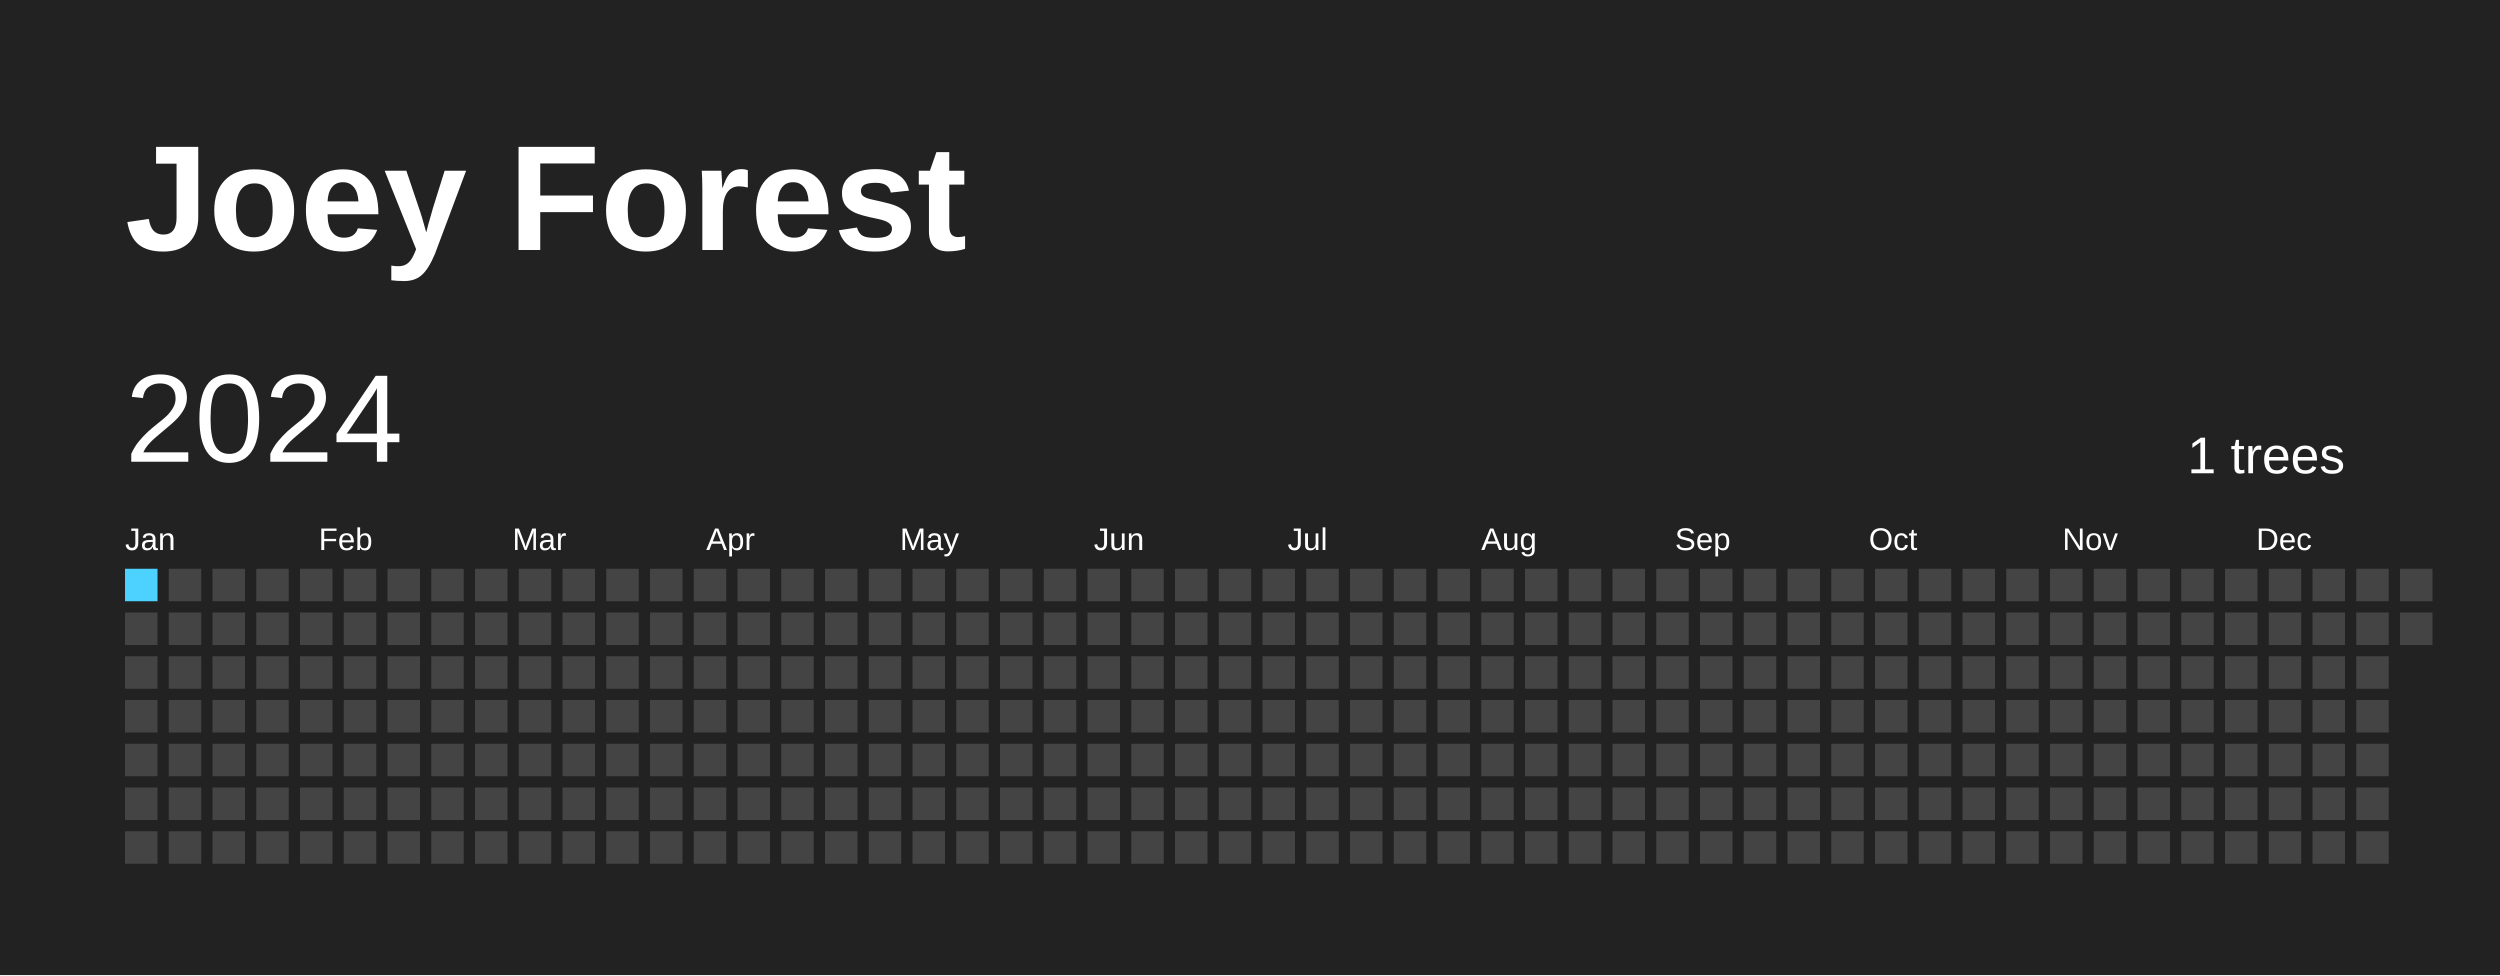
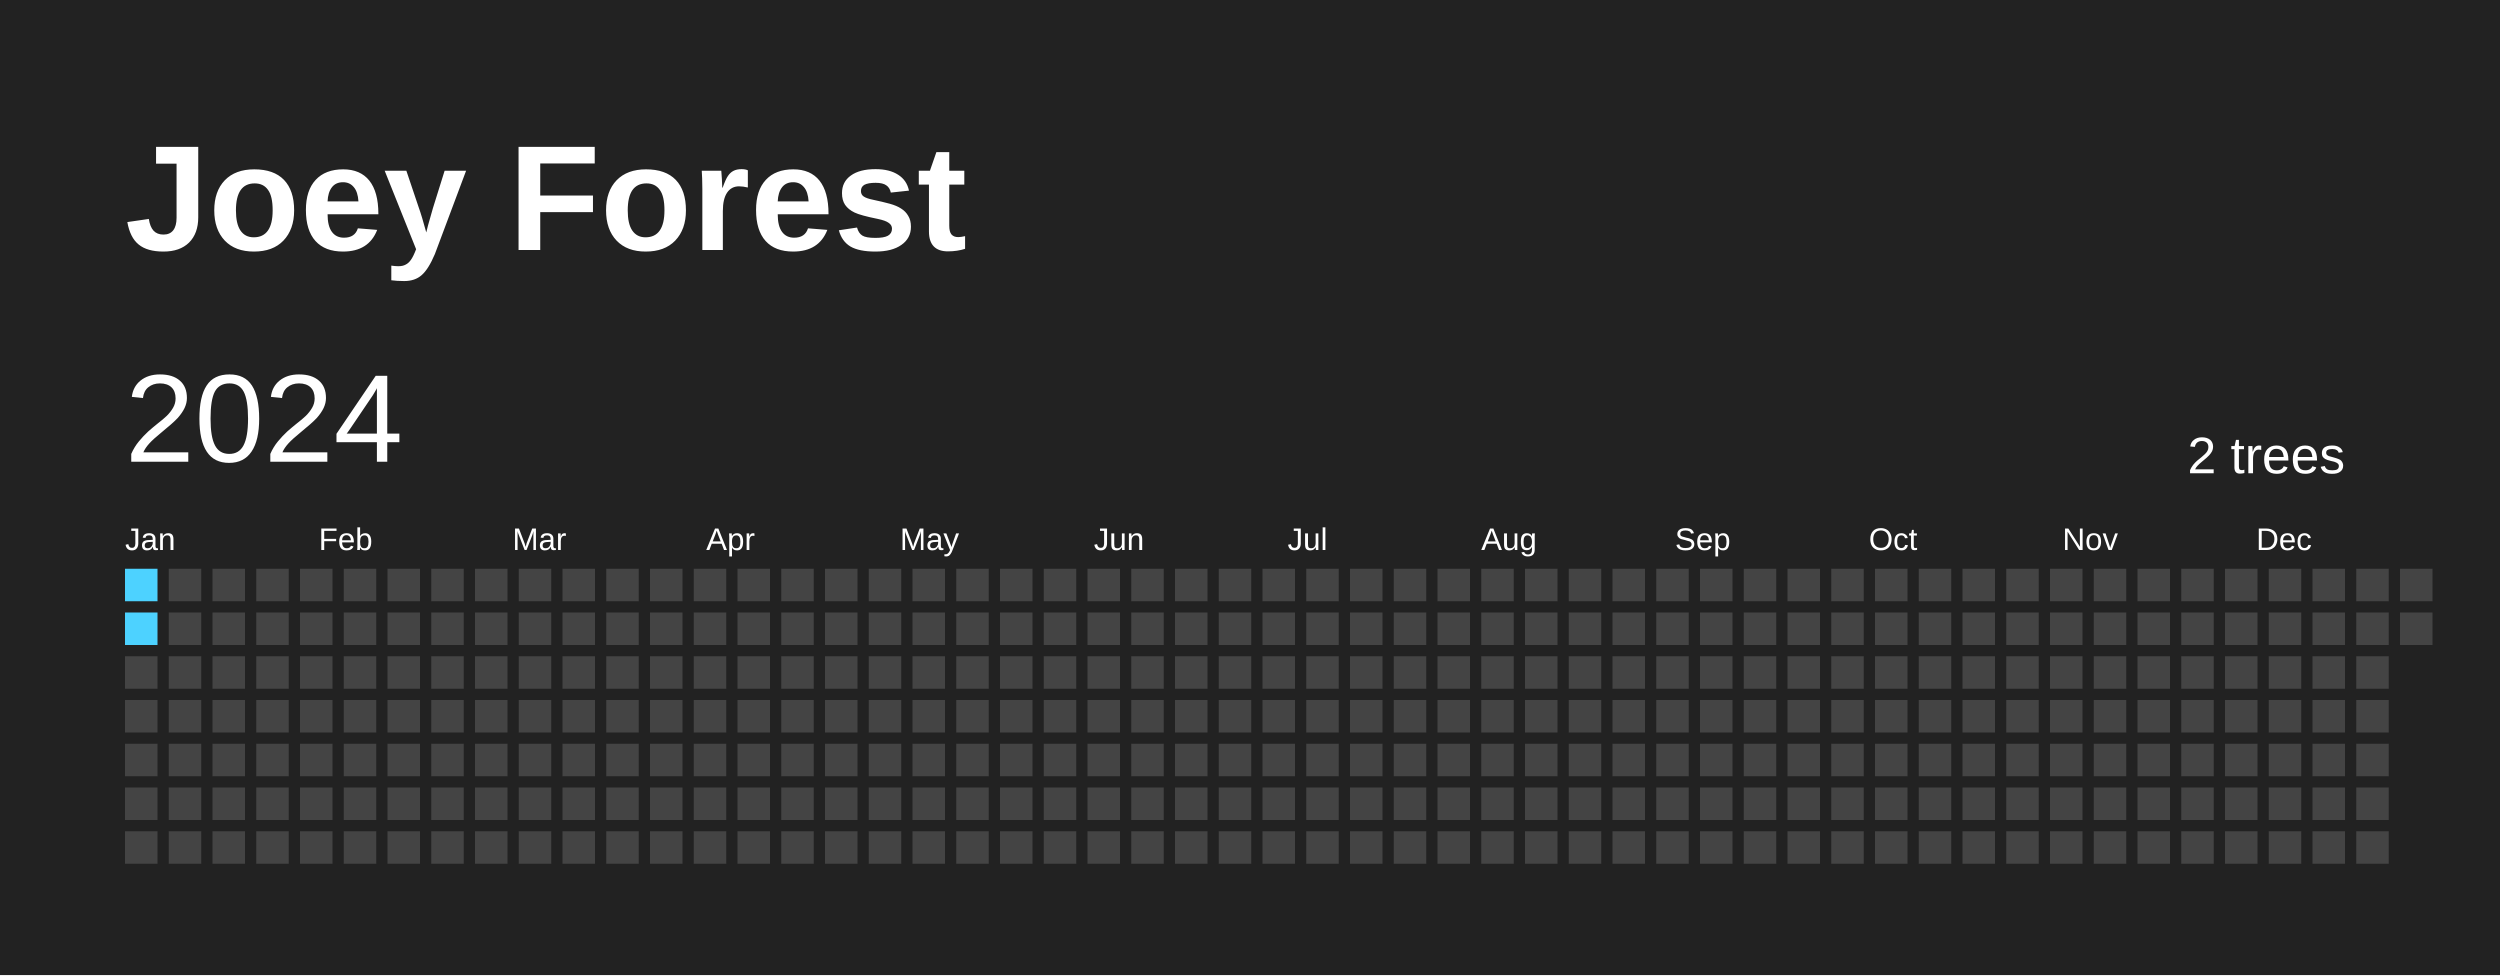
<svg xmlns="http://www.w3.org/2000/svg" baseProfile="full" height="78mm" version="1.1" viewBox="0,0,200,78" width="200mm">
  <defs />
  <rect fill="#222222" height="78" width="200" x="0" y="0" />
  <text fill="#FFFFFF" style="font-size:12px; font-family:Arial; font-weight:bold;" x="10" y="20">Joey Forest</text>
  <text dominant-baseline="hanging" fill="#FFFFFF" style="font-size:10.0px; font-family:Arial;" x="10" y="30">2024</text>
-   <text dominant-baseline="hanging" fill="#FFFFFF" style="font-size:4.125px; font-family:Arial;" x="175" y="35">1 trees</text>
+   <text dominant-baseline="hanging" fill="#FFFFFF" style="font-size:4.125px; font-family:Arial;" x="175" y="35">2 trees</text>
  <text fill="#FFFFFF" style="font-size:2.5px; font-family:Arial" x="10.0" y="44">Jan</text>
  <text fill="#FFFFFF" style="font-size:2.5px; font-family:Arial" x="25.5" y="44">Feb</text>
  <text fill="#FFFFFF" style="font-size:2.5px; font-family:Arial" x="41.0" y="44">Mar</text>
  <text fill="#FFFFFF" style="font-size:2.5px; font-family:Arial" x="56.5" y="44">Apr</text>
  <text fill="#FFFFFF" style="font-size:2.5px; font-family:Arial" x="72.0" y="44">May</text>
  <text fill="#FFFFFF" style="font-size:2.5px; font-family:Arial" x="87.5" y="44">Jun</text>
  <text fill="#FFFFFF" style="font-size:2.5px; font-family:Arial" x="103.0" y="44">Jul</text>
  <text fill="#FFFFFF" style="font-size:2.5px; font-family:Arial" x="118.5" y="44">Aug</text>
  <text fill="#FFFFFF" style="font-size:2.5px; font-family:Arial" x="134.0" y="44">Sep</text>
  <text fill="#FFFFFF" style="font-size:2.5px; font-family:Arial" x="149.5" y="44">Oct</text>
  <text fill="#FFFFFF" style="font-size:2.5px; font-family:Arial" x="165.0" y="44">Nov</text>
  <text fill="#FFFFFF" style="font-size:2.5px; font-family:Arial" x="180.5" y="44">Dec</text>
  <rect fill="#4DD2FF" height="2.6" width="2.6" x="10.0" y="45.5" />
-   <rect fill="#444444" height="2.6" width="2.6" x="10.0" y="49.0" />
+   <rect fill="#4DD2FF" height="2.6" width="2.6" x="10.0" y="49.0" />
  <rect fill="#444444" height="2.6" width="2.6" x="10.0" y="52.5" />
  <rect fill="#444444" height="2.6" width="2.6" x="10.0" y="56.0" />
  <rect fill="#444444" height="2.6" width="2.6" x="10.0" y="59.5" />
  <rect fill="#444444" height="2.6" width="2.6" x="10.0" y="63.0" />
  <rect fill="#444444" height="2.6" width="2.6" x="10.0" y="66.5" />
  <rect fill="#444444" height="2.6" width="2.6" x="13.5" y="45.5" />
  <rect fill="#444444" height="2.6" width="2.6" x="13.5" y="49.0" />
  <rect fill="#444444" height="2.6" width="2.6" x="13.5" y="52.5" />
  <rect fill="#444444" height="2.6" width="2.6" x="13.5" y="56.0" />
  <rect fill="#444444" height="2.6" width="2.6" x="13.5" y="59.5" />
  <rect fill="#444444" height="2.6" width="2.6" x="13.5" y="63.0" />
  <rect fill="#444444" height="2.6" width="2.6" x="13.5" y="66.5" />
  <rect fill="#444444" height="2.6" width="2.6" x="17.0" y="45.5" />
  <rect fill="#444444" height="2.6" width="2.6" x="17.0" y="49.0" />
  <rect fill="#444444" height="2.6" width="2.6" x="17.0" y="52.5" />
  <rect fill="#444444" height="2.6" width="2.6" x="17.0" y="56.0" />
  <rect fill="#444444" height="2.6" width="2.6" x="17.0" y="59.5" />
  <rect fill="#444444" height="2.6" width="2.6" x="17.0" y="63.0" />
  <rect fill="#444444" height="2.6" width="2.6" x="17.0" y="66.5" />
  <rect fill="#444444" height="2.6" width="2.6" x="20.5" y="45.5" />
  <rect fill="#444444" height="2.6" width="2.6" x="20.5" y="49.0" />
  <rect fill="#444444" height="2.6" width="2.6" x="20.5" y="52.5" />
  <rect fill="#444444" height="2.6" width="2.6" x="20.5" y="56.0" />
  <rect fill="#444444" height="2.6" width="2.6" x="20.5" y="59.5" />
  <rect fill="#444444" height="2.6" width="2.6" x="20.5" y="63.0" />
  <rect fill="#444444" height="2.6" width="2.6" x="20.5" y="66.5" />
  <rect fill="#444444" height="2.6" width="2.6" x="24.0" y="45.5" />
  <rect fill="#444444" height="2.6" width="2.6" x="24.0" y="49.0" />
  <rect fill="#444444" height="2.6" width="2.6" x="24.0" y="52.5" />
  <rect fill="#444444" height="2.6" width="2.6" x="24.0" y="56.0" />
  <rect fill="#444444" height="2.6" width="2.6" x="24.0" y="59.5" />
  <rect fill="#444444" height="2.6" width="2.6" x="24.0" y="63.0" />
  <rect fill="#444444" height="2.6" width="2.6" x="24.0" y="66.5" />
  <rect fill="#444444" height="2.6" width="2.6" x="27.5" y="45.5" />
  <rect fill="#444444" height="2.6" width="2.6" x="27.5" y="49.0" />
  <rect fill="#444444" height="2.6" width="2.6" x="27.5" y="52.5" />
  <rect fill="#444444" height="2.6" width="2.6" x="27.5" y="56.0" />
  <rect fill="#444444" height="2.6" width="2.6" x="27.5" y="59.5" />
  <rect fill="#444444" height="2.6" width="2.6" x="27.5" y="63.0" />
  <rect fill="#444444" height="2.6" width="2.6" x="27.5" y="66.5" />
  <rect fill="#444444" height="2.6" width="2.6" x="31.0" y="45.5" />
  <rect fill="#444444" height="2.6" width="2.6" x="31.0" y="49.0" />
  <rect fill="#444444" height="2.6" width="2.6" x="31.0" y="52.5" />
  <rect fill="#444444" height="2.6" width="2.6" x="31.0" y="56.0" />
  <rect fill="#444444" height="2.6" width="2.6" x="31.0" y="59.5" />
  <rect fill="#444444" height="2.6" width="2.6" x="31.0" y="63.0" />
  <rect fill="#444444" height="2.6" width="2.6" x="31.0" y="66.5" />
  <rect fill="#444444" height="2.6" width="2.6" x="34.5" y="45.5" />
  <rect fill="#444444" height="2.6" width="2.6" x="34.5" y="49.0" />
  <rect fill="#444444" height="2.6" width="2.6" x="34.5" y="52.5" />
  <rect fill="#444444" height="2.6" width="2.6" x="34.5" y="56.0" />
  <rect fill="#444444" height="2.6" width="2.6" x="34.5" y="59.5" />
  <rect fill="#444444" height="2.6" width="2.6" x="34.5" y="63.0" />
  <rect fill="#444444" height="2.6" width="2.6" x="34.5" y="66.5" />
  <rect fill="#444444" height="2.6" width="2.6" x="38.0" y="45.5" />
  <rect fill="#444444" height="2.6" width="2.6" x="38.0" y="49.0" />
  <rect fill="#444444" height="2.6" width="2.6" x="38.0" y="52.5" />
  <rect fill="#444444" height="2.6" width="2.6" x="38.0" y="56.0" />
  <rect fill="#444444" height="2.6" width="2.6" x="38.0" y="59.5" />
  <rect fill="#444444" height="2.6" width="2.6" x="38.0" y="63.0" />
  <rect fill="#444444" height="2.6" width="2.6" x="38.0" y="66.5" />
  <rect fill="#444444" height="2.6" width="2.6" x="41.5" y="45.5" />
  <rect fill="#444444" height="2.6" width="2.6" x="41.5" y="49.0" />
  <rect fill="#444444" height="2.6" width="2.6" x="41.5" y="52.5" />
  <rect fill="#444444" height="2.6" width="2.6" x="41.5" y="56.0" />
  <rect fill="#444444" height="2.6" width="2.6" x="41.5" y="59.5" />
  <rect fill="#444444" height="2.6" width="2.6" x="41.5" y="63.0" />
  <rect fill="#444444" height="2.6" width="2.6" x="41.5" y="66.5" />
  <rect fill="#444444" height="2.6" width="2.6" x="45.0" y="45.5" />
  <rect fill="#444444" height="2.6" width="2.6" x="45.0" y="49.0" />
  <rect fill="#444444" height="2.6" width="2.6" x="45.0" y="52.5" />
  <rect fill="#444444" height="2.6" width="2.6" x="45.0" y="56.0" />
  <rect fill="#444444" height="2.6" width="2.6" x="45.0" y="59.5" />
  <rect fill="#444444" height="2.6" width="2.6" x="45.0" y="63.0" />
  <rect fill="#444444" height="2.6" width="2.6" x="45.0" y="66.5" />
  <rect fill="#444444" height="2.6" width="2.6" x="48.5" y="45.5" />
  <rect fill="#444444" height="2.6" width="2.6" x="48.5" y="49.0" />
  <rect fill="#444444" height="2.6" width="2.6" x="48.5" y="52.5" />
  <rect fill="#444444" height="2.6" width="2.6" x="48.5" y="56.0" />
  <rect fill="#444444" height="2.6" width="2.6" x="48.5" y="59.5" />
  <rect fill="#444444" height="2.6" width="2.6" x="48.5" y="63.0" />
  <rect fill="#444444" height="2.6" width="2.6" x="48.5" y="66.5" />
  <rect fill="#444444" height="2.6" width="2.6" x="52.0" y="45.5" />
  <rect fill="#444444" height="2.6" width="2.6" x="52.0" y="49.0" />
  <rect fill="#444444" height="2.6" width="2.6" x="52.0" y="52.5" />
  <rect fill="#444444" height="2.6" width="2.6" x="52.0" y="56.0" />
  <rect fill="#444444" height="2.6" width="2.6" x="52.0" y="59.5" />
  <rect fill="#444444" height="2.6" width="2.6" x="52.0" y="63.0" />
  <rect fill="#444444" height="2.6" width="2.6" x="52.0" y="66.5" />
  <rect fill="#444444" height="2.6" width="2.6" x="55.5" y="45.5" />
  <rect fill="#444444" height="2.6" width="2.6" x="55.5" y="49.0" />
  <rect fill="#444444" height="2.6" width="2.6" x="55.5" y="52.5" />
  <rect fill="#444444" height="2.6" width="2.6" x="55.5" y="56.0" />
  <rect fill="#444444" height="2.6" width="2.6" x="55.5" y="59.5" />
  <rect fill="#444444" height="2.6" width="2.6" x="55.5" y="63.0" />
  <rect fill="#444444" height="2.6" width="2.6" x="55.5" y="66.5" />
  <rect fill="#444444" height="2.6" width="2.6" x="59.0" y="45.5" />
  <rect fill="#444444" height="2.6" width="2.6" x="59.0" y="49.0" />
  <rect fill="#444444" height="2.6" width="2.6" x="59.0" y="52.5" />
  <rect fill="#444444" height="2.6" width="2.6" x="59.0" y="56.0" />
  <rect fill="#444444" height="2.6" width="2.6" x="59.0" y="59.5" />
  <rect fill="#444444" height="2.6" width="2.6" x="59.0" y="63.0" />
  <rect fill="#444444" height="2.6" width="2.6" x="59.0" y="66.5" />
  <rect fill="#444444" height="2.6" width="2.6" x="62.5" y="45.5" />
  <rect fill="#444444" height="2.6" width="2.6" x="62.5" y="49.0" />
  <rect fill="#444444" height="2.6" width="2.6" x="62.5" y="52.5" />
  <rect fill="#444444" height="2.6" width="2.6" x="62.5" y="56.0" />
  <rect fill="#444444" height="2.6" width="2.6" x="62.5" y="59.5" />
  <rect fill="#444444" height="2.6" width="2.6" x="62.5" y="63.0" />
  <rect fill="#444444" height="2.6" width="2.6" x="62.5" y="66.5" />
  <rect fill="#444444" height="2.6" width="2.6" x="66.0" y="45.5" />
  <rect fill="#444444" height="2.6" width="2.6" x="66.0" y="49.0" />
  <rect fill="#444444" height="2.6" width="2.6" x="66.0" y="52.5" />
  <rect fill="#444444" height="2.6" width="2.6" x="66.0" y="56.0" />
  <rect fill="#444444" height="2.6" width="2.6" x="66.0" y="59.5" />
  <rect fill="#444444" height="2.6" width="2.6" x="66.0" y="63.0" />
  <rect fill="#444444" height="2.6" width="2.6" x="66.0" y="66.5" />
  <rect fill="#444444" height="2.6" width="2.6" x="69.5" y="45.5" />
  <rect fill="#444444" height="2.6" width="2.6" x="69.5" y="49.0" />
  <rect fill="#444444" height="2.6" width="2.6" x="69.5" y="52.5" />
  <rect fill="#444444" height="2.6" width="2.6" x="69.5" y="56.0" />
  <rect fill="#444444" height="2.6" width="2.6" x="69.5" y="59.5" />
  <rect fill="#444444" height="2.6" width="2.6" x="69.5" y="63.0" />
  <rect fill="#444444" height="2.6" width="2.6" x="69.5" y="66.5" />
  <rect fill="#444444" height="2.6" width="2.6" x="73.0" y="45.5" />
  <rect fill="#444444" height="2.6" width="2.6" x="73.0" y="49.0" />
  <rect fill="#444444" height="2.6" width="2.6" x="73.0" y="52.5" />
  <rect fill="#444444" height="2.6" width="2.6" x="73.0" y="56.0" />
  <rect fill="#444444" height="2.6" width="2.6" x="73.0" y="59.5" />
  <rect fill="#444444" height="2.6" width="2.6" x="73.0" y="63.0" />
  <rect fill="#444444" height="2.6" width="2.6" x="73.0" y="66.5" />
  <rect fill="#444444" height="2.6" width="2.6" x="76.5" y="45.5" />
  <rect fill="#444444" height="2.6" width="2.6" x="76.5" y="49.0" />
  <rect fill="#444444" height="2.6" width="2.6" x="76.5" y="52.5" />
  <rect fill="#444444" height="2.6" width="2.6" x="76.5" y="56.0" />
  <rect fill="#444444" height="2.6" width="2.6" x="76.5" y="59.5" />
  <rect fill="#444444" height="2.6" width="2.6" x="76.5" y="63.0" />
  <rect fill="#444444" height="2.6" width="2.6" x="76.5" y="66.5" />
  <rect fill="#444444" height="2.6" width="2.6" x="80.0" y="45.5" />
  <rect fill="#444444" height="2.6" width="2.6" x="80.0" y="49.0" />
  <rect fill="#444444" height="2.6" width="2.6" x="80.0" y="52.5" />
  <rect fill="#444444" height="2.6" width="2.6" x="80.0" y="56.0" />
  <rect fill="#444444" height="2.6" width="2.6" x="80.0" y="59.5" />
  <rect fill="#444444" height="2.6" width="2.6" x="80.0" y="63.0" />
  <rect fill="#444444" height="2.6" width="2.6" x="80.0" y="66.5" />
  <rect fill="#444444" height="2.6" width="2.6" x="83.5" y="45.5" />
  <rect fill="#444444" height="2.6" width="2.6" x="83.5" y="49.0" />
  <rect fill="#444444" height="2.6" width="2.6" x="83.5" y="52.5" />
  <rect fill="#444444" height="2.6" width="2.6" x="83.5" y="56.0" />
  <rect fill="#444444" height="2.6" width="2.6" x="83.5" y="59.5" />
  <rect fill="#444444" height="2.6" width="2.6" x="83.5" y="63.0" />
  <rect fill="#444444" height="2.6" width="2.6" x="83.5" y="66.5" />
  <rect fill="#444444" height="2.6" width="2.6" x="87.0" y="45.5" />
  <rect fill="#444444" height="2.6" width="2.6" x="87.0" y="49.0" />
  <rect fill="#444444" height="2.6" width="2.6" x="87.0" y="52.5" />
  <rect fill="#444444" height="2.6" width="2.6" x="87.0" y="56.0" />
  <rect fill="#444444" height="2.6" width="2.6" x="87.0" y="59.5" />
  <rect fill="#444444" height="2.6" width="2.6" x="87.0" y="63.0" />
  <rect fill="#444444" height="2.6" width="2.6" x="87.0" y="66.5" />
  <rect fill="#444444" height="2.6" width="2.6" x="90.5" y="45.5" />
  <rect fill="#444444" height="2.6" width="2.6" x="90.5" y="49.0" />
  <rect fill="#444444" height="2.6" width="2.6" x="90.5" y="52.5" />
  <rect fill="#444444" height="2.6" width="2.6" x="90.5" y="56.0" />
  <rect fill="#444444" height="2.6" width="2.6" x="90.5" y="59.5" />
  <rect fill="#444444" height="2.6" width="2.6" x="90.5" y="63.0" />
  <rect fill="#444444" height="2.6" width="2.6" x="90.5" y="66.5" />
  <rect fill="#444444" height="2.6" width="2.6" x="94.0" y="45.5" />
  <rect fill="#444444" height="2.6" width="2.6" x="94.0" y="49.0" />
  <rect fill="#444444" height="2.6" width="2.6" x="94.0" y="52.5" />
  <rect fill="#444444" height="2.6" width="2.6" x="94.0" y="56.0" />
  <rect fill="#444444" height="2.6" width="2.6" x="94.0" y="59.5" />
  <rect fill="#444444" height="2.6" width="2.6" x="94.0" y="63.0" />
  <rect fill="#444444" height="2.6" width="2.6" x="94.0" y="66.5" />
  <rect fill="#444444" height="2.6" width="2.6" x="97.5" y="45.5" />
  <rect fill="#444444" height="2.6" width="2.6" x="97.5" y="49.0" />
  <rect fill="#444444" height="2.6" width="2.6" x="97.5" y="52.5" />
  <rect fill="#444444" height="2.6" width="2.6" x="97.5" y="56.0" />
  <rect fill="#444444" height="2.6" width="2.6" x="97.5" y="59.5" />
  <rect fill="#444444" height="2.6" width="2.6" x="97.5" y="63.0" />
  <rect fill="#444444" height="2.6" width="2.6" x="97.5" y="66.5" />
  <rect fill="#444444" height="2.6" width="2.6" x="101.0" y="45.5" />
  <rect fill="#444444" height="2.6" width="2.6" x="101.0" y="49.0" />
  <rect fill="#444444" height="2.6" width="2.6" x="101.0" y="52.5" />
  <rect fill="#444444" height="2.6" width="2.6" x="101.0" y="56.0" />
  <rect fill="#444444" height="2.6" width="2.6" x="101.0" y="59.5" />
  <rect fill="#444444" height="2.6" width="2.6" x="101.0" y="63.0" />
  <rect fill="#444444" height="2.6" width="2.6" x="101.0" y="66.5" />
  <rect fill="#444444" height="2.6" width="2.6" x="104.5" y="45.5" />
  <rect fill="#444444" height="2.6" width="2.6" x="104.5" y="49.0" />
  <rect fill="#444444" height="2.6" width="2.6" x="104.5" y="52.5" />
  <rect fill="#444444" height="2.6" width="2.6" x="104.5" y="56.0" />
  <rect fill="#444444" height="2.6" width="2.6" x="104.5" y="59.5" />
  <rect fill="#444444" height="2.6" width="2.6" x="104.5" y="63.0" />
  <rect fill="#444444" height="2.6" width="2.6" x="104.5" y="66.5" />
  <rect fill="#444444" height="2.6" width="2.6" x="108.0" y="45.5" />
  <rect fill="#444444" height="2.6" width="2.6" x="108.0" y="49.0" />
  <rect fill="#444444" height="2.6" width="2.6" x="108.0" y="52.5" />
  <rect fill="#444444" height="2.6" width="2.6" x="108.0" y="56.0" />
  <rect fill="#444444" height="2.6" width="2.6" x="108.0" y="59.5" />
  <rect fill="#444444" height="2.6" width="2.6" x="108.0" y="63.0" />
  <rect fill="#444444" height="2.6" width="2.6" x="108.0" y="66.5" />
  <rect fill="#444444" height="2.6" width="2.6" x="111.5" y="45.5" />
  <rect fill="#444444" height="2.6" width="2.6" x="111.5" y="49.0" />
  <rect fill="#444444" height="2.6" width="2.6" x="111.5" y="52.5" />
  <rect fill="#444444" height="2.6" width="2.6" x="111.5" y="56.0" />
  <rect fill="#444444" height="2.6" width="2.6" x="111.5" y="59.5" />
  <rect fill="#444444" height="2.6" width="2.6" x="111.5" y="63.0" />
  <rect fill="#444444" height="2.6" width="2.6" x="111.5" y="66.5" />
  <rect fill="#444444" height="2.6" width="2.6" x="115.0" y="45.5" />
  <rect fill="#444444" height="2.6" width="2.6" x="115.0" y="49.0" />
  <rect fill="#444444" height="2.6" width="2.6" x="115.0" y="52.5" />
  <rect fill="#444444" height="2.6" width="2.6" x="115.0" y="56.0" />
  <rect fill="#444444" height="2.6" width="2.6" x="115.0" y="59.5" />
  <rect fill="#444444" height="2.6" width="2.6" x="115.0" y="63.0" />
  <rect fill="#444444" height="2.6" width="2.6" x="115.0" y="66.5" />
  <rect fill="#444444" height="2.6" width="2.6" x="118.5" y="45.5" />
  <rect fill="#444444" height="2.6" width="2.6" x="118.5" y="49.0" />
  <rect fill="#444444" height="2.6" width="2.6" x="118.5" y="52.5" />
  <rect fill="#444444" height="2.6" width="2.6" x="118.5" y="56.0" />
  <rect fill="#444444" height="2.6" width="2.6" x="118.5" y="59.5" />
  <rect fill="#444444" height="2.6" width="2.6" x="118.5" y="63.0" />
  <rect fill="#444444" height="2.6" width="2.6" x="118.5" y="66.5" />
  <rect fill="#444444" height="2.6" width="2.6" x="122.0" y="45.5" />
  <rect fill="#444444" height="2.6" width="2.6" x="122.0" y="49.0" />
  <rect fill="#444444" height="2.6" width="2.6" x="122.0" y="52.5" />
  <rect fill="#444444" height="2.6" width="2.6" x="122.0" y="56.0" />
  <rect fill="#444444" height="2.6" width="2.6" x="122.0" y="59.5" />
  <rect fill="#444444" height="2.6" width="2.6" x="122.0" y="63.0" />
  <rect fill="#444444" height="2.6" width="2.6" x="122.0" y="66.5" />
  <rect fill="#444444" height="2.6" width="2.6" x="125.5" y="45.5" />
  <rect fill="#444444" height="2.6" width="2.6" x="125.5" y="49.0" />
  <rect fill="#444444" height="2.6" width="2.6" x="125.5" y="52.5" />
  <rect fill="#444444" height="2.6" width="2.6" x="125.5" y="56.0" />
  <rect fill="#444444" height="2.6" width="2.6" x="125.5" y="59.5" />
  <rect fill="#444444" height="2.6" width="2.6" x="125.5" y="63.0" />
  <rect fill="#444444" height="2.6" width="2.6" x="125.5" y="66.5" />
  <rect fill="#444444" height="2.6" width="2.6" x="129.0" y="45.5" />
  <rect fill="#444444" height="2.6" width="2.6" x="129.0" y="49.0" />
  <rect fill="#444444" height="2.6" width="2.6" x="129.0" y="52.5" />
  <rect fill="#444444" height="2.6" width="2.6" x="129.0" y="56.0" />
  <rect fill="#444444" height="2.6" width="2.6" x="129.0" y="59.5" />
  <rect fill="#444444" height="2.6" width="2.6" x="129.0" y="63.0" />
  <rect fill="#444444" height="2.6" width="2.6" x="129.0" y="66.5" />
  <rect fill="#444444" height="2.6" width="2.6" x="132.5" y="45.5" />
  <rect fill="#444444" height="2.6" width="2.6" x="132.5" y="49.0" />
  <rect fill="#444444" height="2.6" width="2.6" x="132.5" y="52.5" />
  <rect fill="#444444" height="2.6" width="2.6" x="132.5" y="56.0" />
  <rect fill="#444444" height="2.6" width="2.6" x="132.5" y="59.5" />
  <rect fill="#444444" height="2.6" width="2.6" x="132.5" y="63.0" />
  <rect fill="#444444" height="2.6" width="2.6" x="132.5" y="66.5" />
  <rect fill="#444444" height="2.6" width="2.6" x="136.0" y="45.5" />
  <rect fill="#444444" height="2.6" width="2.6" x="136.0" y="49.0" />
  <rect fill="#444444" height="2.6" width="2.6" x="136.0" y="52.5" />
  <rect fill="#444444" height="2.6" width="2.6" x="136.0" y="56.0" />
  <rect fill="#444444" height="2.6" width="2.6" x="136.0" y="59.5" />
  <rect fill="#444444" height="2.6" width="2.6" x="136.0" y="63.0" />
  <rect fill="#444444" height="2.6" width="2.6" x="136.0" y="66.5" />
  <rect fill="#444444" height="2.6" width="2.6" x="139.5" y="45.5" />
  <rect fill="#444444" height="2.6" width="2.6" x="139.5" y="49.0" />
  <rect fill="#444444" height="2.6" width="2.6" x="139.5" y="52.5" />
  <rect fill="#444444" height="2.6" width="2.6" x="139.5" y="56.0" />
  <rect fill="#444444" height="2.6" width="2.6" x="139.5" y="59.5" />
  <rect fill="#444444" height="2.6" width="2.6" x="139.5" y="63.0" />
  <rect fill="#444444" height="2.6" width="2.6" x="139.5" y="66.5" />
  <rect fill="#444444" height="2.6" width="2.6" x="143.0" y="45.5" />
  <rect fill="#444444" height="2.6" width="2.6" x="143.0" y="49.0" />
  <rect fill="#444444" height="2.6" width="2.6" x="143.0" y="52.5" />
  <rect fill="#444444" height="2.6" width="2.6" x="143.0" y="56.0" />
  <rect fill="#444444" height="2.6" width="2.6" x="143.0" y="59.5" />
  <rect fill="#444444" height="2.6" width="2.6" x="143.0" y="63.0" />
  <rect fill="#444444" height="2.6" width="2.6" x="143.0" y="66.5" />
  <rect fill="#444444" height="2.6" width="2.6" x="146.5" y="45.5" />
  <rect fill="#444444" height="2.6" width="2.6" x="146.5" y="49.0" />
  <rect fill="#444444" height="2.6" width="2.6" x="146.5" y="52.5" />
  <rect fill="#444444" height="2.6" width="2.6" x="146.5" y="56.0" />
  <rect fill="#444444" height="2.6" width="2.6" x="146.5" y="59.5" />
  <rect fill="#444444" height="2.6" width="2.6" x="146.5" y="63.0" />
  <rect fill="#444444" height="2.6" width="2.6" x="146.5" y="66.5" />
  <rect fill="#444444" height="2.6" width="2.6" x="150.0" y="45.5" />
  <rect fill="#444444" height="2.6" width="2.6" x="150.0" y="49.0" />
  <rect fill="#444444" height="2.6" width="2.6" x="150.0" y="52.5" />
  <rect fill="#444444" height="2.6" width="2.6" x="150.0" y="56.0" />
  <rect fill="#444444" height="2.6" width="2.6" x="150.0" y="59.5" />
  <rect fill="#444444" height="2.6" width="2.6" x="150.0" y="63.0" />
  <rect fill="#444444" height="2.6" width="2.6" x="150.0" y="66.5" />
  <rect fill="#444444" height="2.6" width="2.6" x="153.5" y="45.5" />
  <rect fill="#444444" height="2.6" width="2.6" x="153.5" y="49.0" />
  <rect fill="#444444" height="2.6" width="2.6" x="153.5" y="52.5" />
  <rect fill="#444444" height="2.6" width="2.6" x="153.5" y="56.0" />
  <rect fill="#444444" height="2.6" width="2.6" x="153.5" y="59.5" />
  <rect fill="#444444" height="2.6" width="2.6" x="153.5" y="63.0" />
  <rect fill="#444444" height="2.6" width="2.6" x="153.5" y="66.5" />
  <rect fill="#444444" height="2.6" width="2.6" x="157.0" y="45.5" />
  <rect fill="#444444" height="2.6" width="2.6" x="157.0" y="49.0" />
  <rect fill="#444444" height="2.6" width="2.6" x="157.0" y="52.5" />
  <rect fill="#444444" height="2.6" width="2.6" x="157.0" y="56.0" />
  <rect fill="#444444" height="2.6" width="2.6" x="157.0" y="59.5" />
  <rect fill="#444444" height="2.6" width="2.6" x="157.0" y="63.0" />
  <rect fill="#444444" height="2.6" width="2.6" x="157.0" y="66.5" />
  <rect fill="#444444" height="2.6" width="2.6" x="160.5" y="45.5" />
  <rect fill="#444444" height="2.6" width="2.6" x="160.5" y="49.0" />
  <rect fill="#444444" height="2.6" width="2.6" x="160.5" y="52.5" />
  <rect fill="#444444" height="2.6" width="2.6" x="160.5" y="56.0" />
  <rect fill="#444444" height="2.6" width="2.6" x="160.5" y="59.5" />
  <rect fill="#444444" height="2.6" width="2.6" x="160.5" y="63.0" />
  <rect fill="#444444" height="2.6" width="2.6" x="160.5" y="66.5" />
  <rect fill="#444444" height="2.6" width="2.6" x="164.0" y="45.5" />
  <rect fill="#444444" height="2.6" width="2.6" x="164.0" y="49.0" />
  <rect fill="#444444" height="2.6" width="2.6" x="164.0" y="52.5" />
  <rect fill="#444444" height="2.6" width="2.6" x="164.0" y="56.0" />
  <rect fill="#444444" height="2.6" width="2.6" x="164.0" y="59.5" />
  <rect fill="#444444" height="2.6" width="2.6" x="164.0" y="63.0" />
  <rect fill="#444444" height="2.6" width="2.6" x="164.0" y="66.5" />
  <rect fill="#444444" height="2.6" width="2.6" x="167.5" y="45.5" />
  <rect fill="#444444" height="2.6" width="2.6" x="167.5" y="49.0" />
  <rect fill="#444444" height="2.6" width="2.6" x="167.5" y="52.5" />
  <rect fill="#444444" height="2.6" width="2.6" x="167.5" y="56.0" />
  <rect fill="#444444" height="2.6" width="2.6" x="167.5" y="59.5" />
  <rect fill="#444444" height="2.6" width="2.6" x="167.5" y="63.0" />
  <rect fill="#444444" height="2.6" width="2.6" x="167.5" y="66.5" />
  <rect fill="#444444" height="2.6" width="2.6" x="171.0" y="45.5" />
  <rect fill="#444444" height="2.6" width="2.6" x="171.0" y="49.0" />
  <rect fill="#444444" height="2.6" width="2.6" x="171.0" y="52.5" />
  <rect fill="#444444" height="2.6" width="2.6" x="171.0" y="56.0" />
  <rect fill="#444444" height="2.6" width="2.6" x="171.0" y="59.5" />
  <rect fill="#444444" height="2.6" width="2.6" x="171.0" y="63.0" />
  <rect fill="#444444" height="2.6" width="2.6" x="171.0" y="66.5" />
  <rect fill="#444444" height="2.6" width="2.6" x="174.5" y="45.5" />
  <rect fill="#444444" height="2.6" width="2.6" x="174.5" y="49.0" />
  <rect fill="#444444" height="2.6" width="2.6" x="174.5" y="52.5" />
  <rect fill="#444444" height="2.6" width="2.6" x="174.5" y="56.0" />
  <rect fill="#444444" height="2.6" width="2.6" x="174.5" y="59.5" />
  <rect fill="#444444" height="2.6" width="2.6" x="174.5" y="63.0" />
  <rect fill="#444444" height="2.6" width="2.6" x="174.5" y="66.5" />
  <rect fill="#444444" height="2.6" width="2.6" x="178.0" y="45.5" />
  <rect fill="#444444" height="2.6" width="2.6" x="178.0" y="49.0" />
  <rect fill="#444444" height="2.6" width="2.6" x="178.0" y="52.5" />
  <rect fill="#444444" height="2.6" width="2.6" x="178.0" y="56.0" />
  <rect fill="#444444" height="2.6" width="2.6" x="178.0" y="59.5" />
  <rect fill="#444444" height="2.6" width="2.6" x="178.0" y="63.0" />
  <rect fill="#444444" height="2.6" width="2.6" x="178.0" y="66.5" />
  <rect fill="#444444" height="2.6" width="2.6" x="181.5" y="45.5" />
  <rect fill="#444444" height="2.6" width="2.6" x="181.5" y="49.0" />
  <rect fill="#444444" height="2.6" width="2.6" x="181.5" y="52.5" />
  <rect fill="#444444" height="2.6" width="2.6" x="181.5" y="56.0" />
  <rect fill="#444444" height="2.6" width="2.6" x="181.5" y="59.5" />
  <rect fill="#444444" height="2.6" width="2.6" x="181.5" y="63.0" />
  <rect fill="#444444" height="2.6" width="2.6" x="181.5" y="66.5" />
  <rect fill="#444444" height="2.6" width="2.6" x="185.0" y="45.5" />
  <rect fill="#444444" height="2.6" width="2.6" x="185.0" y="49.0" />
  <rect fill="#444444" height="2.6" width="2.6" x="185.0" y="52.5" />
  <rect fill="#444444" height="2.6" width="2.6" x="185.0" y="56.0" />
  <rect fill="#444444" height="2.6" width="2.6" x="185.0" y="59.5" />
  <rect fill="#444444" height="2.6" width="2.6" x="185.0" y="63.0" />
  <rect fill="#444444" height="2.6" width="2.6" x="185.0" y="66.5" />
  <rect fill="#444444" height="2.6" width="2.6" x="188.5" y="45.5" />
  <rect fill="#444444" height="2.6" width="2.6" x="188.5" y="49.0" />
  <rect fill="#444444" height="2.6" width="2.6" x="188.5" y="52.5" />
  <rect fill="#444444" height="2.6" width="2.6" x="188.5" y="56.0" />
  <rect fill="#444444" height="2.6" width="2.6" x="188.5" y="59.5" />
  <rect fill="#444444" height="2.6" width="2.6" x="188.5" y="63.0" />
  <rect fill="#444444" height="2.6" width="2.6" x="188.5" y="66.5" />
  <rect fill="#444444" height="2.6" width="2.6" x="192.0" y="45.5" />
  <rect fill="#444444" height="2.6" width="2.6" x="192.0" y="49.0" />
</svg>
